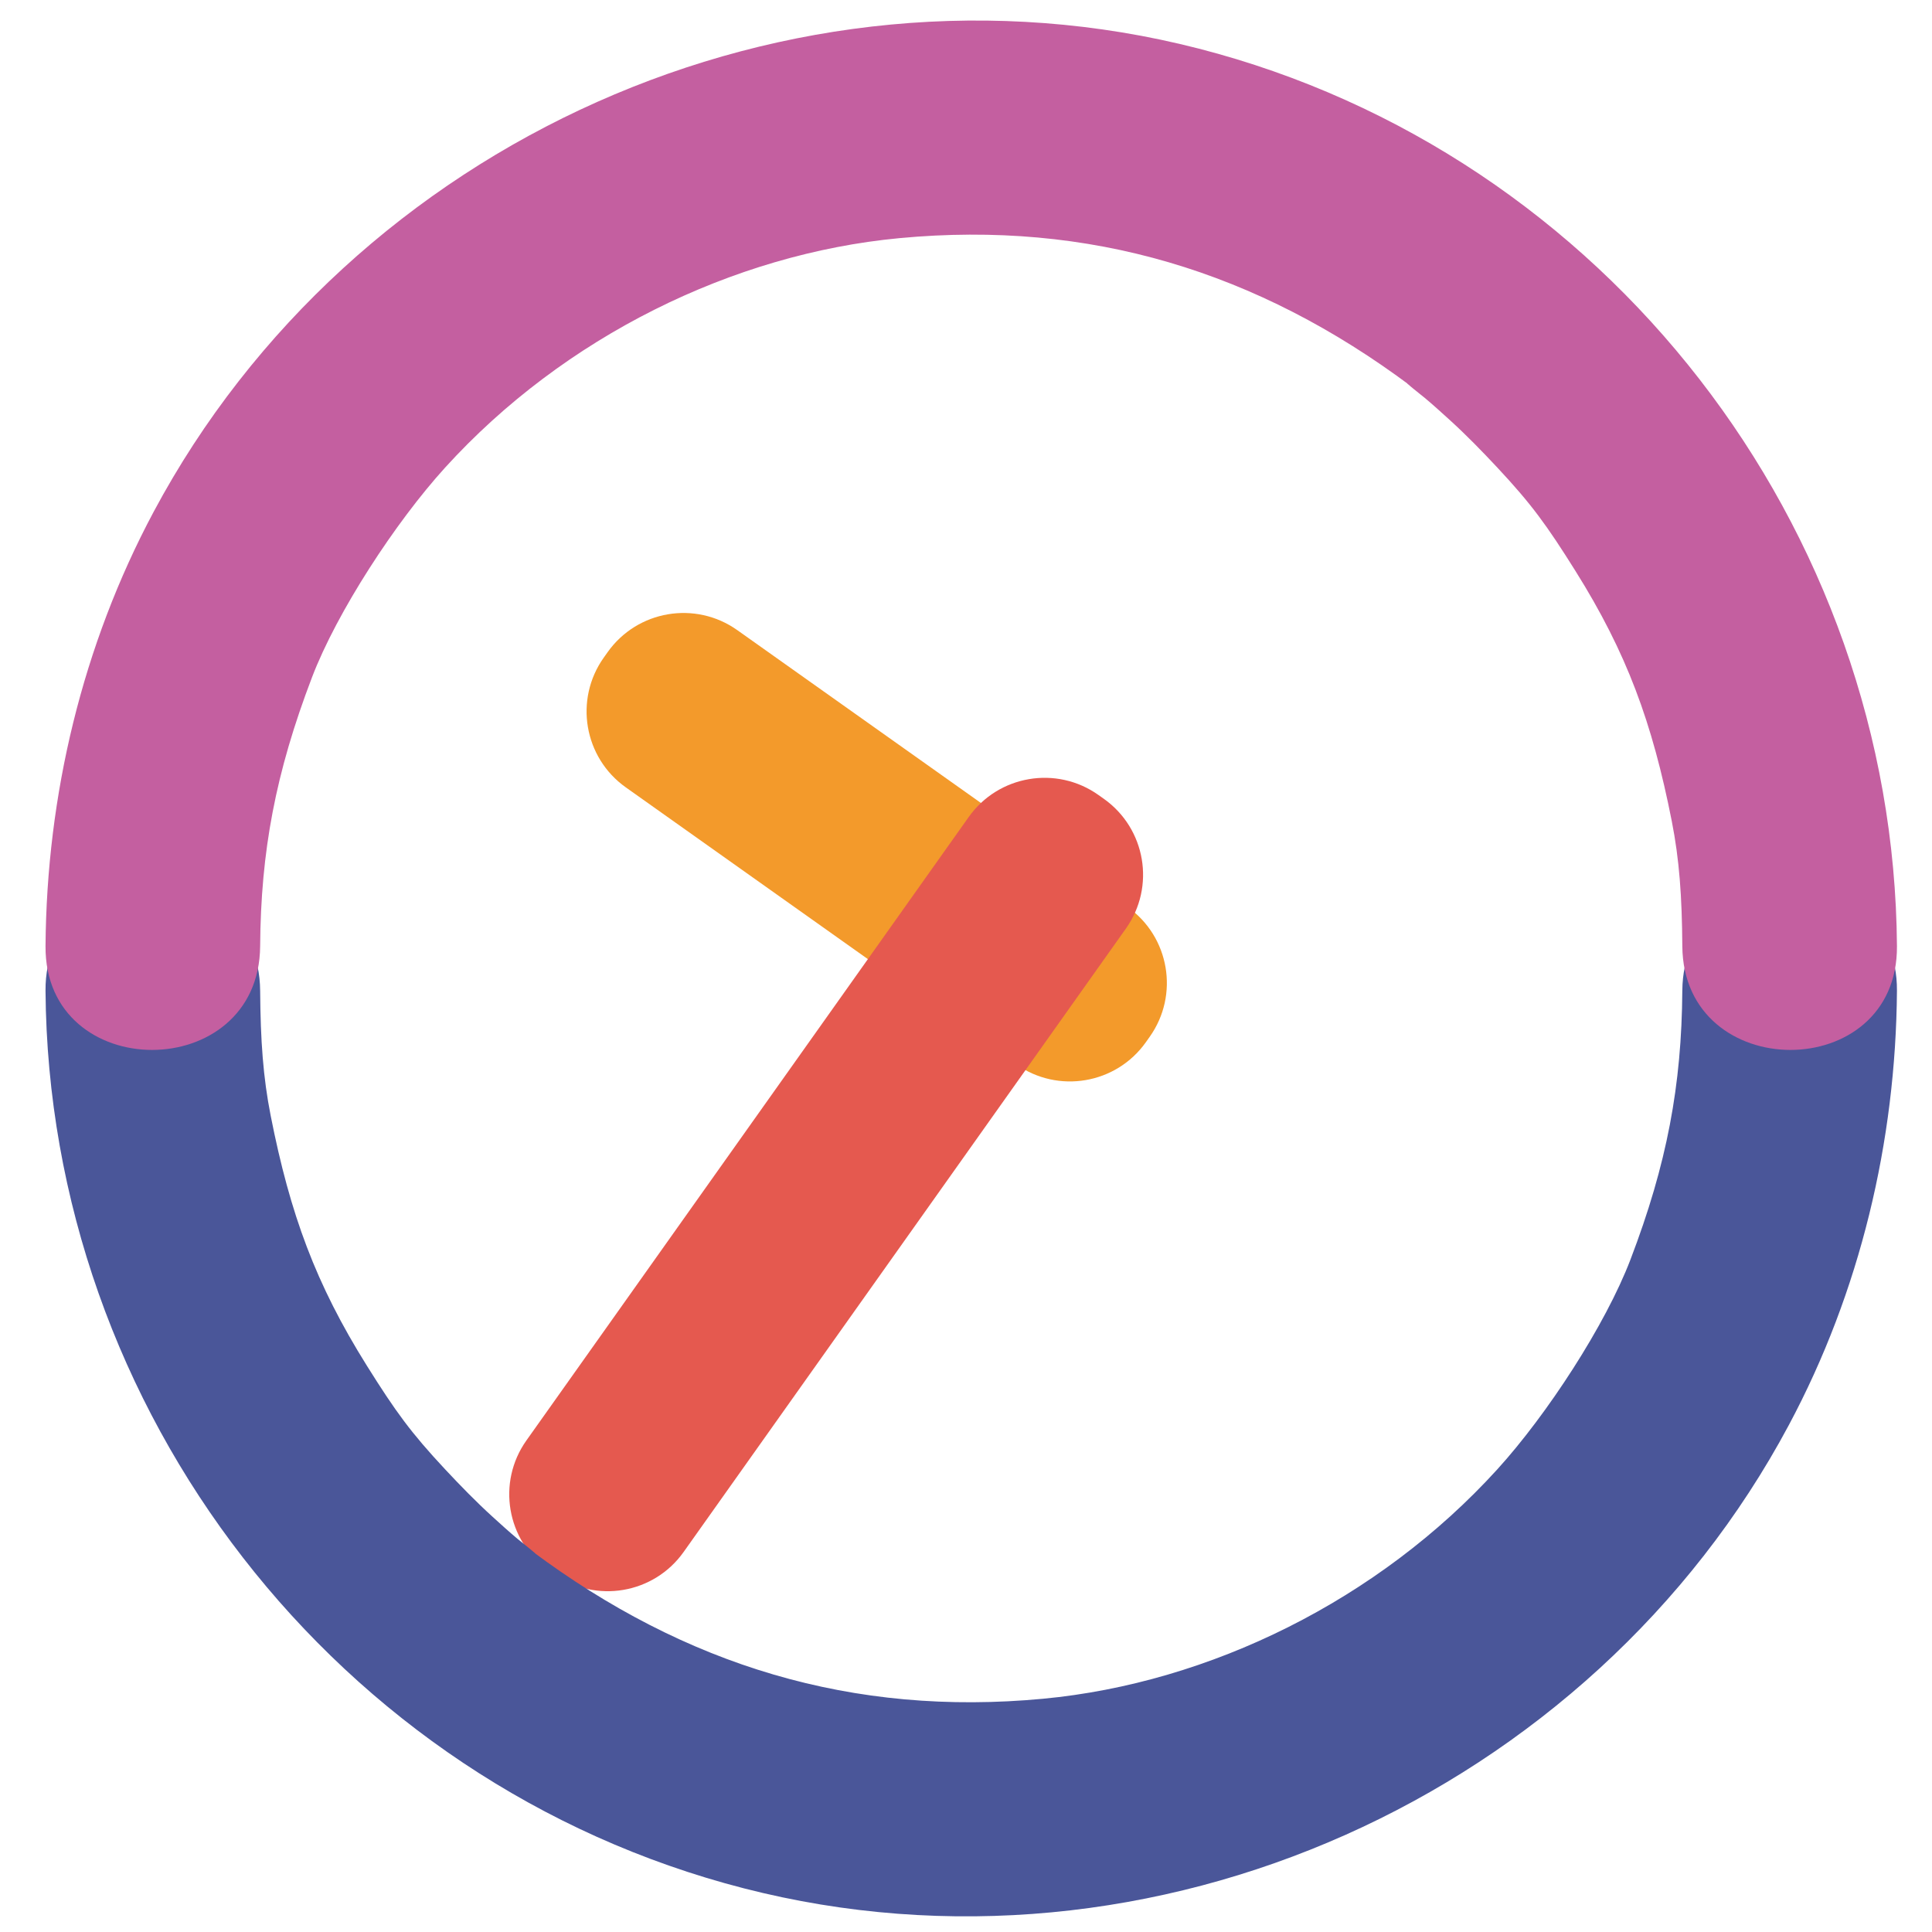
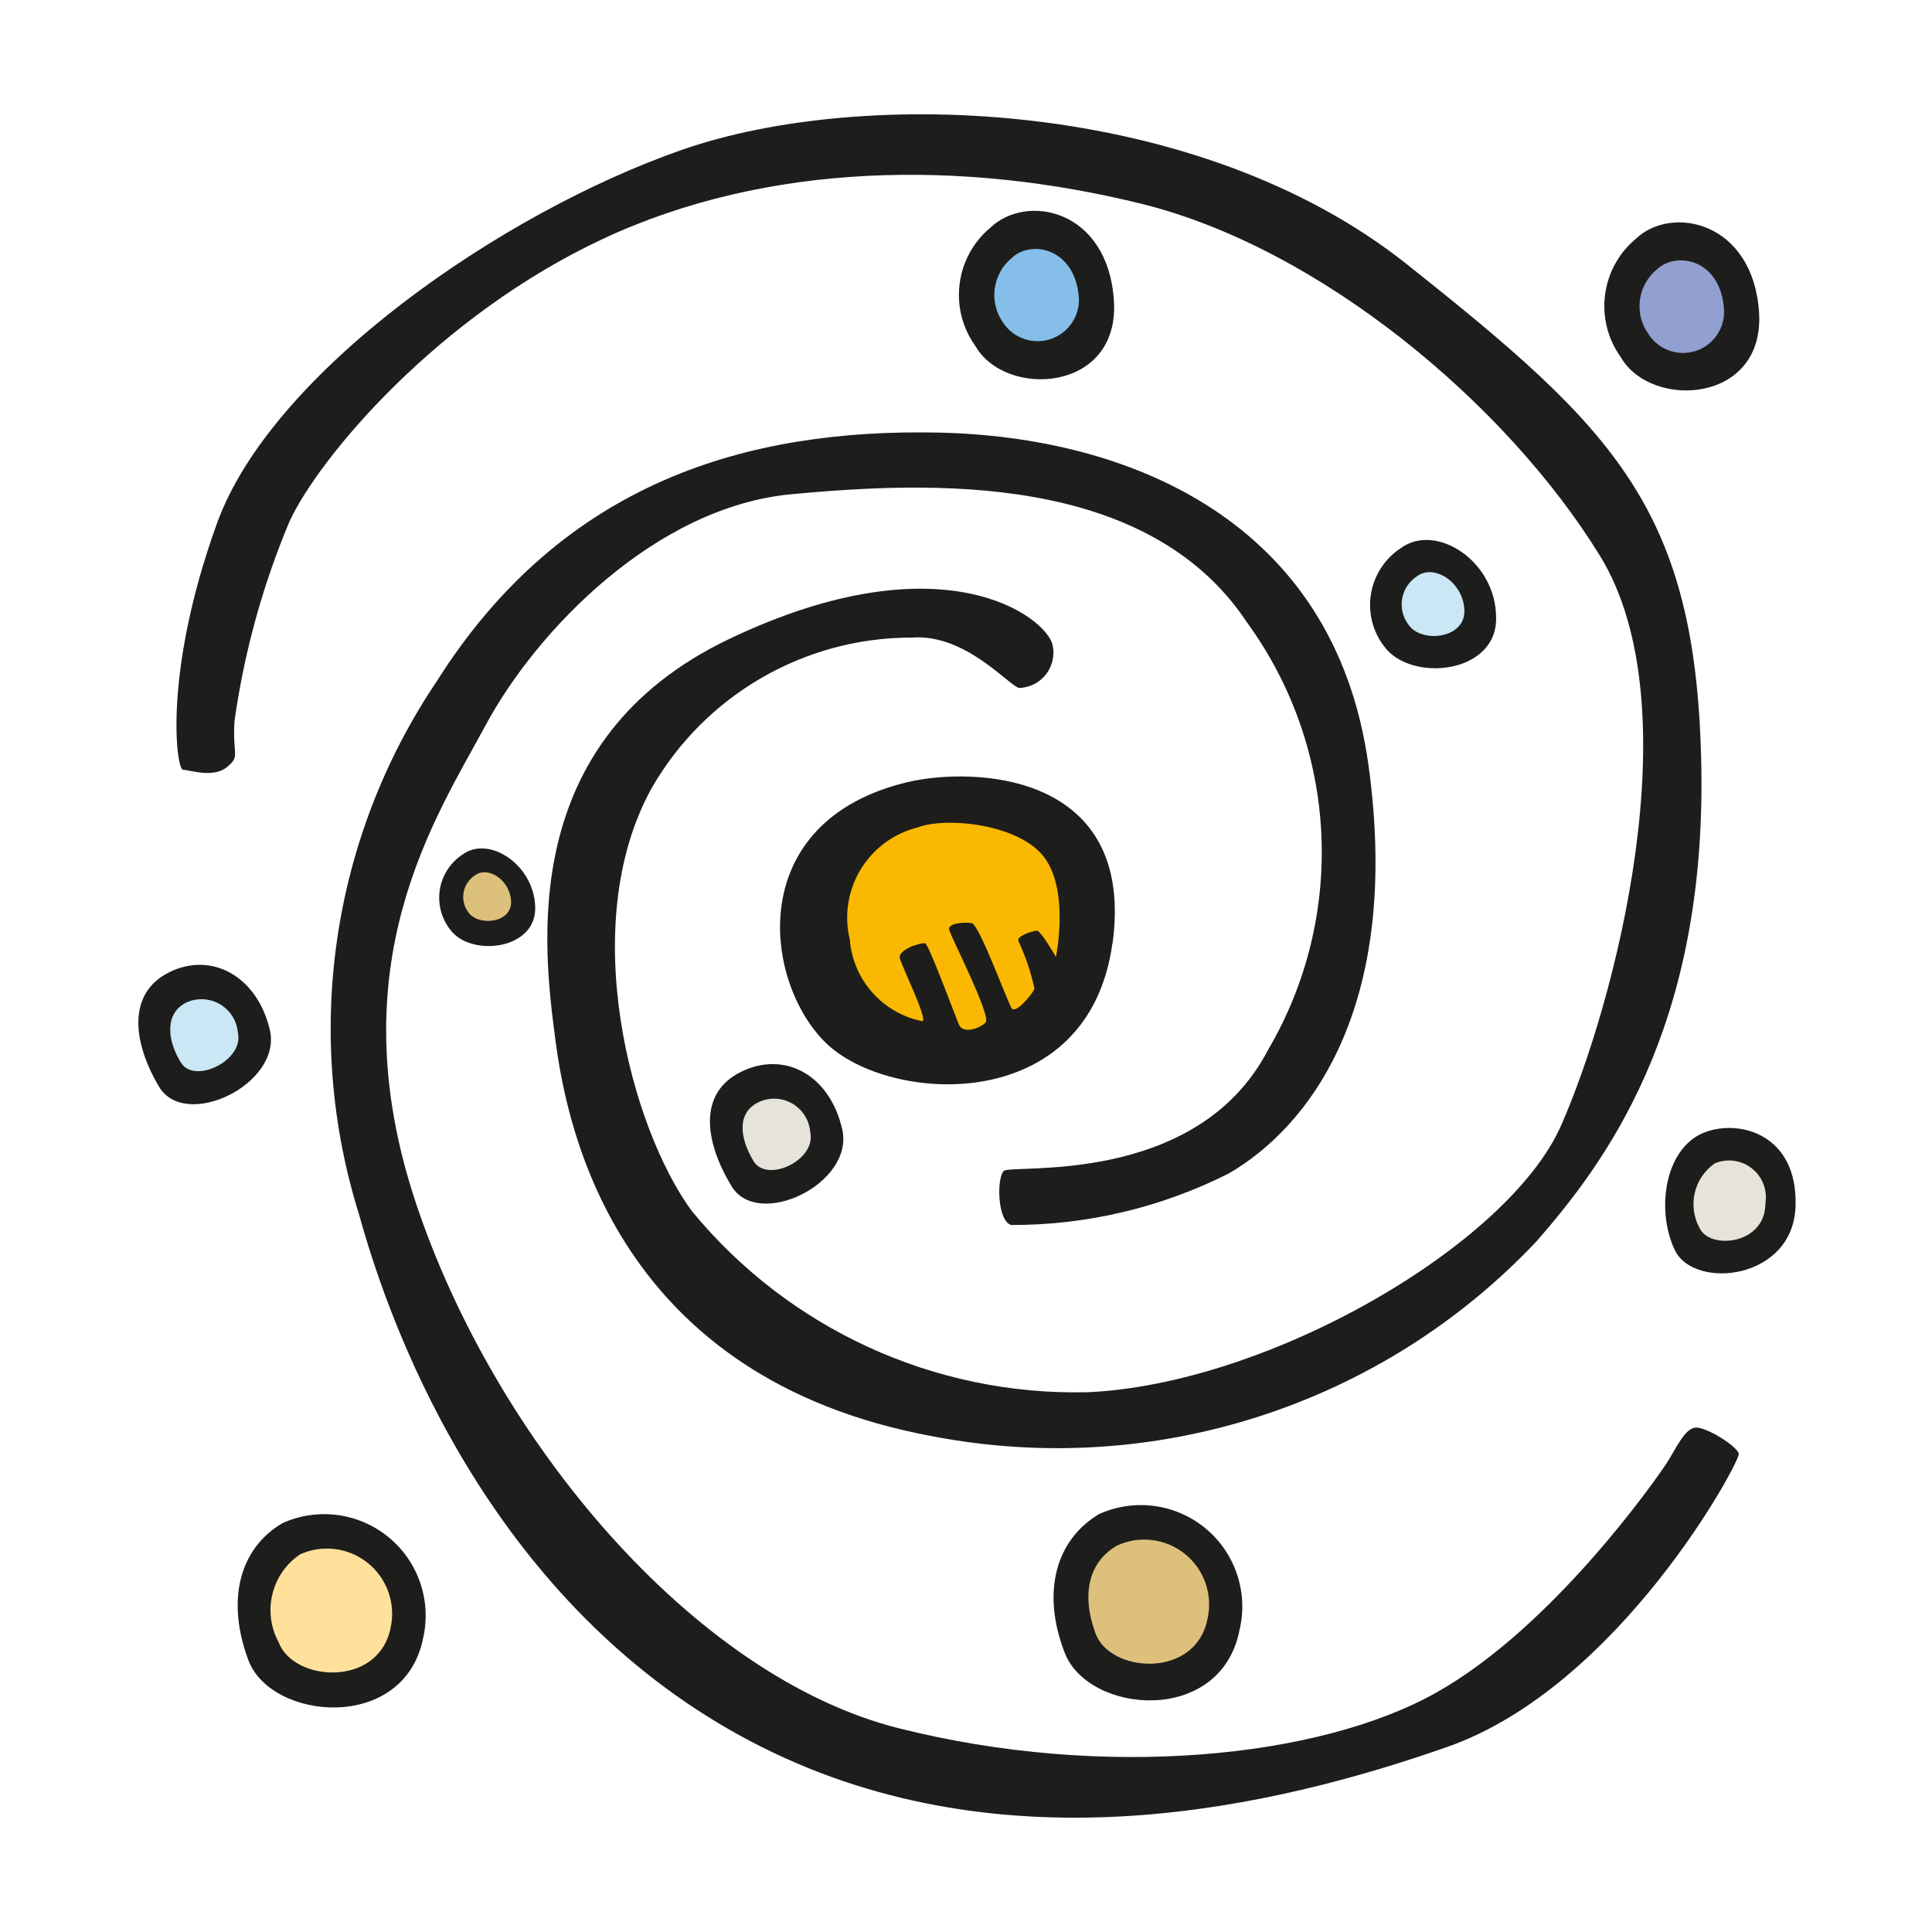
- <svg xmlns="http://www.w3.org/2000/svg" width="800px" height="800px" viewBox="0 0 1024 1024" class="icon" version="1.1">
-   <path d="M597.678 480.76L390.797 333.998c-22.209-15.766-53-10.532-68.762 11.687l-2.04 2.871c-15.753 22.214-10.526 53 11.691 68.762l206.876 146.771c22.218 15.757 53 10.527 68.766-11.687l2.035-2.876c15.768-22.218 10.529-53.005-11.685-68.766z" fill="#F39A2B" />
-   <path d="M585.066 423.392l-2.871-2.034c-22.218-15.763-53.004-10.527-68.766 11.687L279.007 763.472c-15.762 22.214-10.527 53.005 11.69 68.763l2.871 2.04c22.218 15.762 53.004 10.53 68.762-11.688l234.423-330.428c15.767-22.22 10.531-53.001-11.687-68.767z" fill="#E5594F" />
-   <path d="M891.662 525.126c-0.363 50.106-8.104 91.767-27.502 142.522-13.232 34.625-44.231 82.177-70.529 111.108-62.993 69.31-152.478 113.292-240.772 121.615-100.773 9.501-189.621-17.478-271.287-78.551 7.65 5.723-7.536-6.408-7.061-6.009-4.562-3.821-8.967-7.82-13.369-11.824-8.803-8.003-17.105-16.535-25.225-25.224-18.148-19.432-26.188-30.526-41.439-54.866-27.11-43.264-40.704-80.283-51.007-132.536-4.015-20.354-5.395-39.803-5.586-66.233-0.531-73.33-114.29-73.381-113.758 0 1.607 222.487 154.098 420.146 370.093 475.715 216.482 55.697 449.039-49.258 553.91-245.54 37.754-70.664 56.715-150.224 57.293-230.179 0.526-73.379-113.231-73.328-113.761 0.002z" fill="#4A5699" />
-   <path d="M137.884 501.467c0.362-50.104 8.103-91.762 27.502-142.52 13.233-34.621 44.233-82.173 70.53-111.108 62.993-69.309 152.472-113.29 240.768-121.615 100.773-9.5 189.626 17.479 271.292 78.554-7.652-5.721 7.532 6.408 7.057 6.01 4.563 3.819 8.968 7.821 13.371 11.823 8.803 8 17.108 16.535 25.228 25.225 18.147 19.43 26.187 30.526 41.438 54.866 27.111 43.264 40.709 80.28 51.009 132.533 4.014 20.352 5.396 39.804 5.586 66.232 0.529 73.33 114.287 73.384 113.76 0-1.608-222.489-154.107-420.144-370.099-475.715-216.482-55.7-449.036 49.26-553.905 245.541-37.753 70.664-56.715 150.219-57.292 230.174-0.534 73.384 113.225 73.33 113.755 0z" fill="#C45FA0" />
+ <svg xmlns="http://www.w3.org/2000/svg" width="800px" height="800px" viewBox="0 0 64 64">
+   <path d="m6.06 25.5c.21 0 1 .29 1.46-.09s.17-.37.25-1.54a26.66 26.66 0 0 1 1.83-6.62c1-2.13 4.92-6.79 10.38-9.34s11.92-2.62 17.83-1.16 12.09 6.62 15.19 11.66.46 14.92-1.29 18.88-9.71 8.58-15.71 8.83a16.45 16.45 0 0 1 -13.08-6c-2-2.71-3.84-9.46-1.34-14a9.93 9.93 0 0 1 8.63-5c1.75-.13 3.16 1.54 3.54 1.67a1.17 1.17 0 0 0 1.12-1.42c-.2-.92-3.62-3.58-10.7-.21s-6.17 10.25-5.77 13.3 2.08 11.2 12.5 13.12a21.83 21.83 0 0 0 20-6.46c2.25-2.58 5.59-7 5.46-15.62s-2.84-11.25-9.76-16.75-18-5.88-24-3.79-13.6 7.37-15.41 12.37-1.34 8.17-1.13 8.17zm50.13 21.79c-.38 0-.67.71-1 1.21s-3.75 5.41-7.63 7.58-11 2.88-17.79 1.17-13.38-9.54-16-17.42.67-12.75 2.33-15.83 5.59-7.21 10.13-7.63 11.77-.75 15.08 4.25a12.94 12.94 0 0 1 .69 14.17c-2.37 4.54-8.51 3.76-8.75 4s-.21 1.67.25 1.79a15.9 15.9 0 0 0 7.21-1.71c2.58-1.5 5.75-5.41 4.62-13.54s-8-10.87-14.25-11-12.41 1.58-16.62 8.25a20.61 20.61 0 0 0 -2.56 17.67c1.45 5.25 5.2 13.54 13.33 17.62s17 2 22.71 0 9.71-9.46 9.66-9.71-1.04-.87-1.41-.87zm-19.34-16c.8-5.71-4.58-5.9-6.79-5.38-5.41 1.29-4.79 6.59-2.71 8.63s8.71 2.46 9.5-3.29zm-12.29 4.21c-1.46.71-1.21 2.33-.33 3.79s4.08-.08 3.67-1.88-1.9-2.61-3.34-1.91zm-15.62-1.38c-.42-1.79-1.94-2.61-3.34-1.91s-1.2 2.33-.33 3.79 4.08-.09 3.67-1.88zm40.62-13.66c0-1.88-2-3.16-3.16-2.3a2.25 2.25 0 0 0 -.55 3.25c.88 1.21 3.75.92 3.71-.95zm-34.24 7.85a1.71 1.71 0 0 0 -.41 2.48c.66.92 2.85.69 2.82-.73s-1.54-2.4-2.41-1.75zm17.49-20.77a2.9 2.9 0 0 0 -.5 3.92c1 1.75 4.79 1.54 4.59-1.5s-2.9-3.56-4.09-2.42zm25.46 2.79c-.21-3-2.9-3.55-4.08-2.42a2.9 2.9 0 0 0 -.5 3.92c1 1.75 4.79 1.54 4.58-1.5zm-48.92 40.13c-1.41.83-1.87 2.54-1.12 4.54s5.17 2.41 5.79-.75a3.36 3.36 0 0 0 -4.67-3.79zm47.05-12.92c-1.25.54-1.55 2.54-.92 3.87s3.92 1 4-1.45-1.96-2.91-3.08-2.42z" fill="#1d1d1b" />
+   <path d="m30.4 27.41c.93-.36 3.37-.12 4.2 1s.38 3.29.38 3.29-.5-.87-.63-.87-.66.17-.62.33a7.45 7.45 0 0 1 .54 1.59c-.08.2-.62.83-.75.66s-1.08-2.79-1.33-2.83-.79 0-.75.21 1.41 2.87 1.21 3.08-.75.38-.88.08-1-2.66-1.12-2.7-.92.2-.84.5.92 2 .75 2.08a3 3 0 0 1 -2.41-2.71 3.08 3.08 0 0 1 2.25-3.71z" fill="#fab900" />
+   <path d="m25.13 36.51a1.2 1.2 0 0 1 1.71 1c.21.91-1.43 1.7-1.88.95s-.57-1.59.17-1.95z" fill="#e6e4da" />
+   <path d="m6.17 33.21a1.21 1.21 0 0 1 1.71 1c.21.92-1.43 1.71-1.88 1s-.57-1.63.17-2z" fill="#cbe7f5" />
+   <path d="m46.94 19.09c.57-.43 1.55.21 1.57 1.14s-1.41 1.08-1.84.48a1.11 1.11 0 0 1 .27-1.62z" fill="#cbe7f5" />
+   <path d="m15.73 29c.44-.33 1.18.16 1.2.87s-1.07.82-1.41.36a.85.85 0 0 1 .21-1.23z" fill="#ddc07c" />
+   <path d="m33.51 8.55c.64-.62 2.11-.34 2.23 1.32a1.37 1.37 0 0 1 -2.51.82 1.59 1.59 0 0 1 .28-2.14z" fill="#85bfe9" />
+   <path d="m54.88 8.93c.65-.62 2.12-.35 2.23 1.32a1.36 1.36 0 0 1 -2.5.82 1.58 1.58 0 0 1 .27-2.14z" fill="#92a0d1" />
+   <path d="m9.94 51.49a2.16 2.16 0 0 1 3 2.43c-.4 2-3.23 1.79-3.71.48a2.23 2.23 0 0 1 .71-2.91z" fill="#ffe19b" />
+   <path d="m36.4 50.16a3.36 3.36 0 0 1 4.66 3.84c-.62 3.16-5 2.79-5.79.75s-.27-3.75 1.13-4.59z" fill="#1d1d1b" />
+   <path d="m37 51.2a2.15 2.15 0 0 1 3 2.43c-.4 2-3.23 1.79-3.71.48s-.22-2.37.71-2.91z" fill="#ddc07c" />
+   <path d="m56.8 38.54a1.22 1.22 0 0 1 1.68 1.33c0 1.36-1.84 1.54-2.18.81a1.65 1.65 0 0 1 .5-2.14z" fill="#e6e4da" />
</svg>
